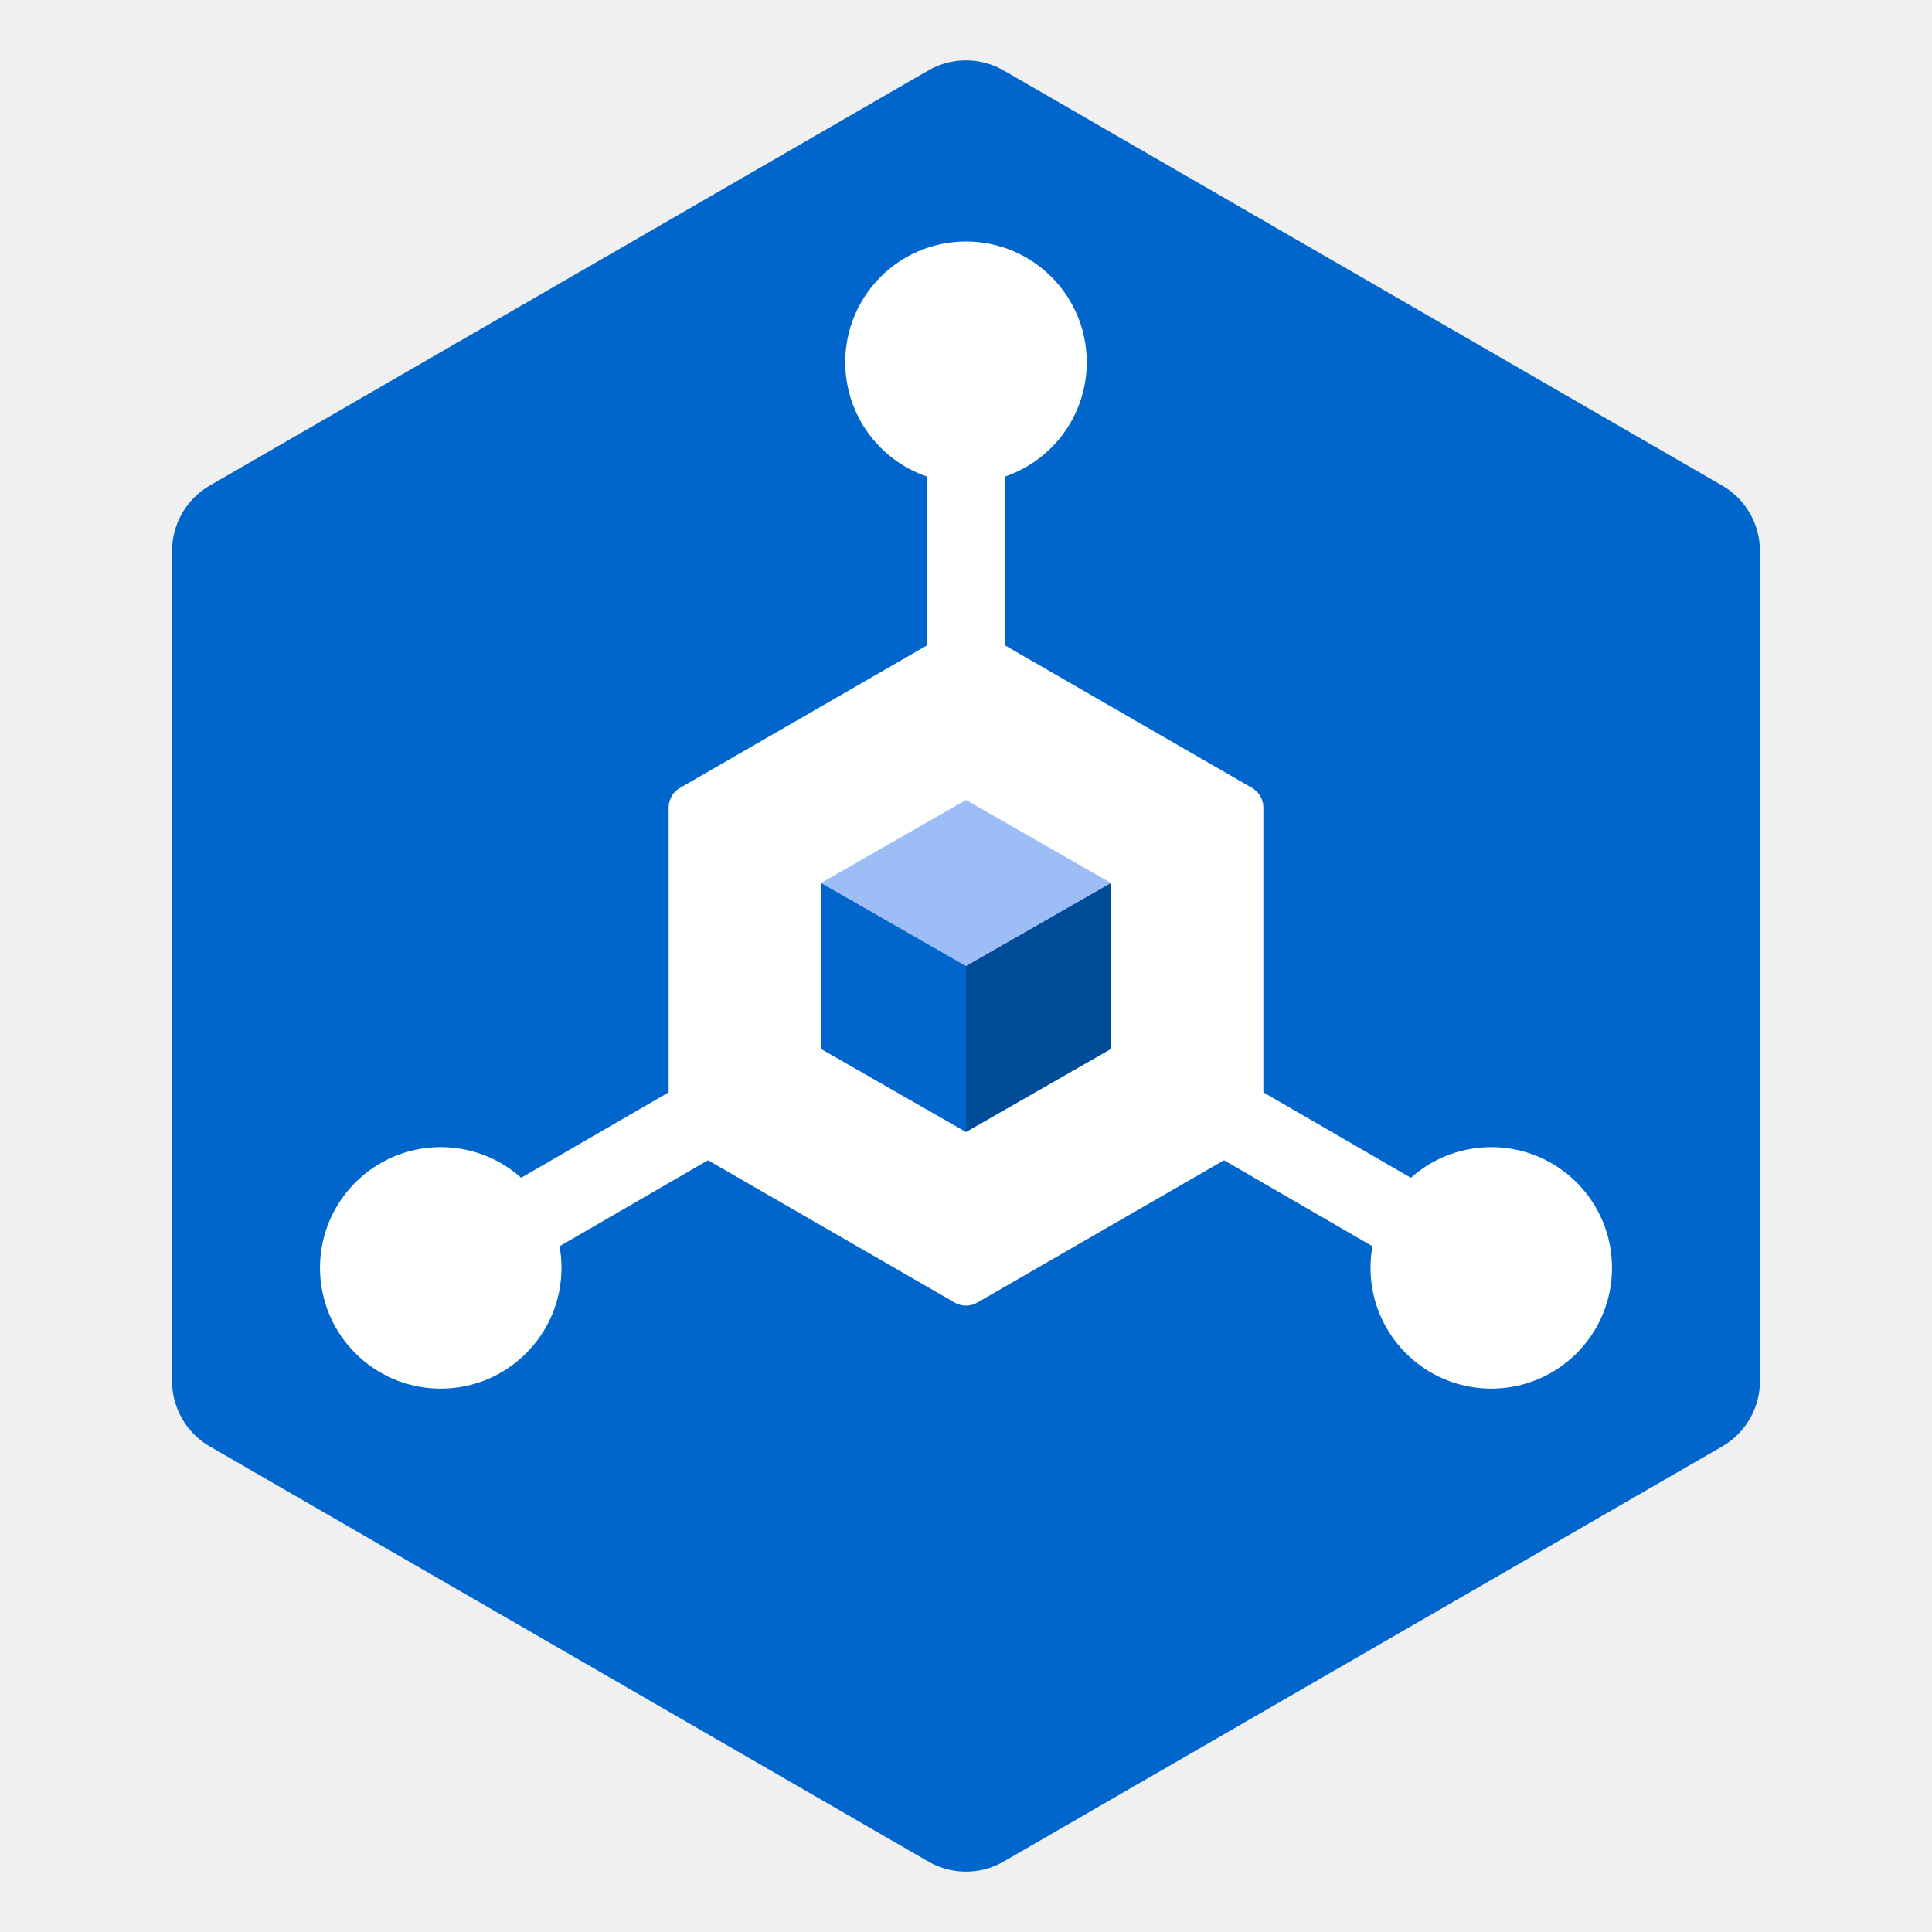
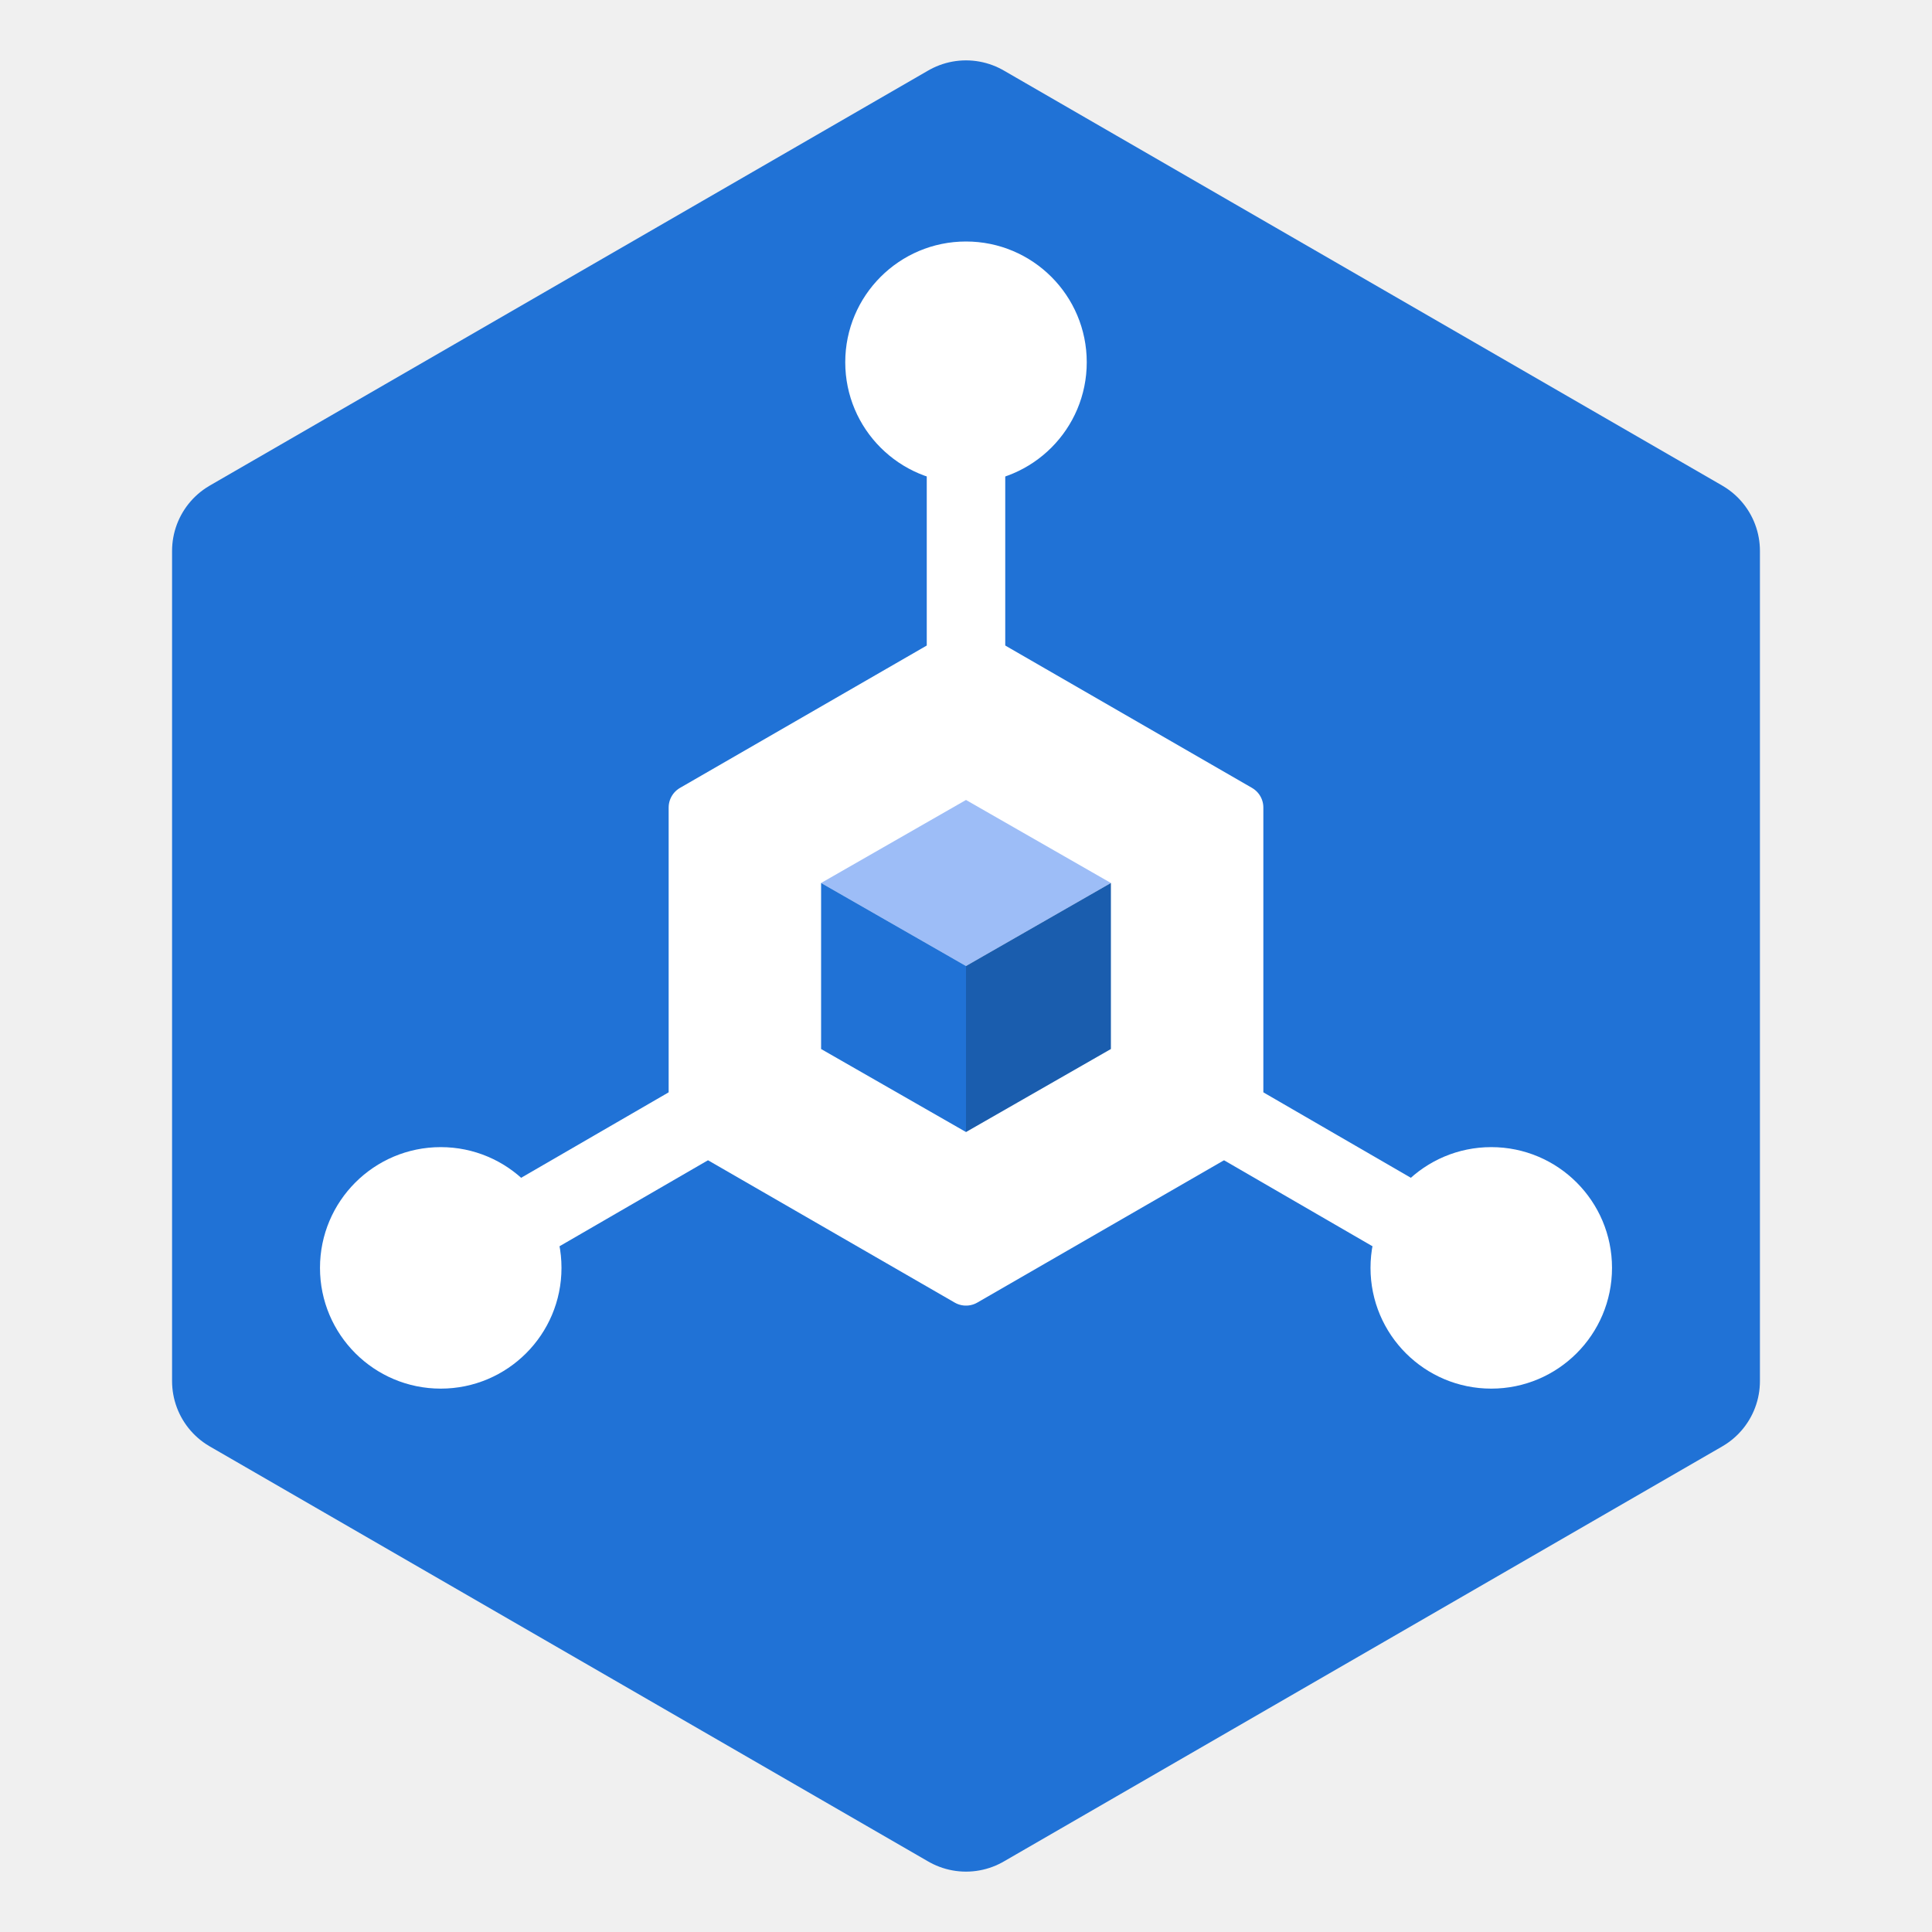
- <svg xmlns="http://www.w3.org/2000/svg" viewBox="0 0 64 64" role="img" aria-label="Kubernetes Quest">
-   <path d="M32 4.5l23.8 13.75v27.5L32 59.5 8.2 45.75v-27.5z" fill="#0066cc" stroke="#0066cc" stroke-width="5" stroke-linejoin="round" />
+ <svg xmlns="http://www.w3.org/2000/svg" viewBox="0 0 64 64" role="img" aria-label="Kubernetes">
+   <path d="M32 4.5l23.8 13.75v27.5L32 59.5 8.2 45.75v-27.5z" fill="#2072d6" stroke="#2072d6" stroke-width="5" stroke-linejoin="round" />
  <path d="M32 23v-9.5M24.2 36.5l-8.2 4.75M39.8 36.5l8.2 4.75" stroke="#fff" stroke-width="2.6" stroke-linecap="round" />
  <circle cx="32" cy="12" r="4" fill="#fff" />
  <circle cx="14.6" cy="42" r="4" fill="#fff" />
  <circle cx="49.4" cy="42" r="4" fill="#fff" />
  <path d="M32 21.5l9.1 5.25v10.5L32 42.5l-9.1-5.25v-10.5z" fill="#fff" stroke="#fff" stroke-width="1.5" stroke-linejoin="round" />
  <path d="M32 26.5l4.8 2.75L32 32l-4.8-2.75z" fill="#9dbdf7" />
-   <path d="M27.2 29.25L32 32v5.5l-4.8-2.75z" fill="#0066cc" />
-   <path d="M36.8 29.25L32 32v5.5l4.8-2.75z" fill="#004c99" />
+   <path d="M27.2 29.25L32 32v5.5l-4.8-2.75z" fill="#2072d6" />
+   <path d="M36.8 29.25L32 32v5.5l4.8-2.75z" fill="#1a5dae" />
</svg>
